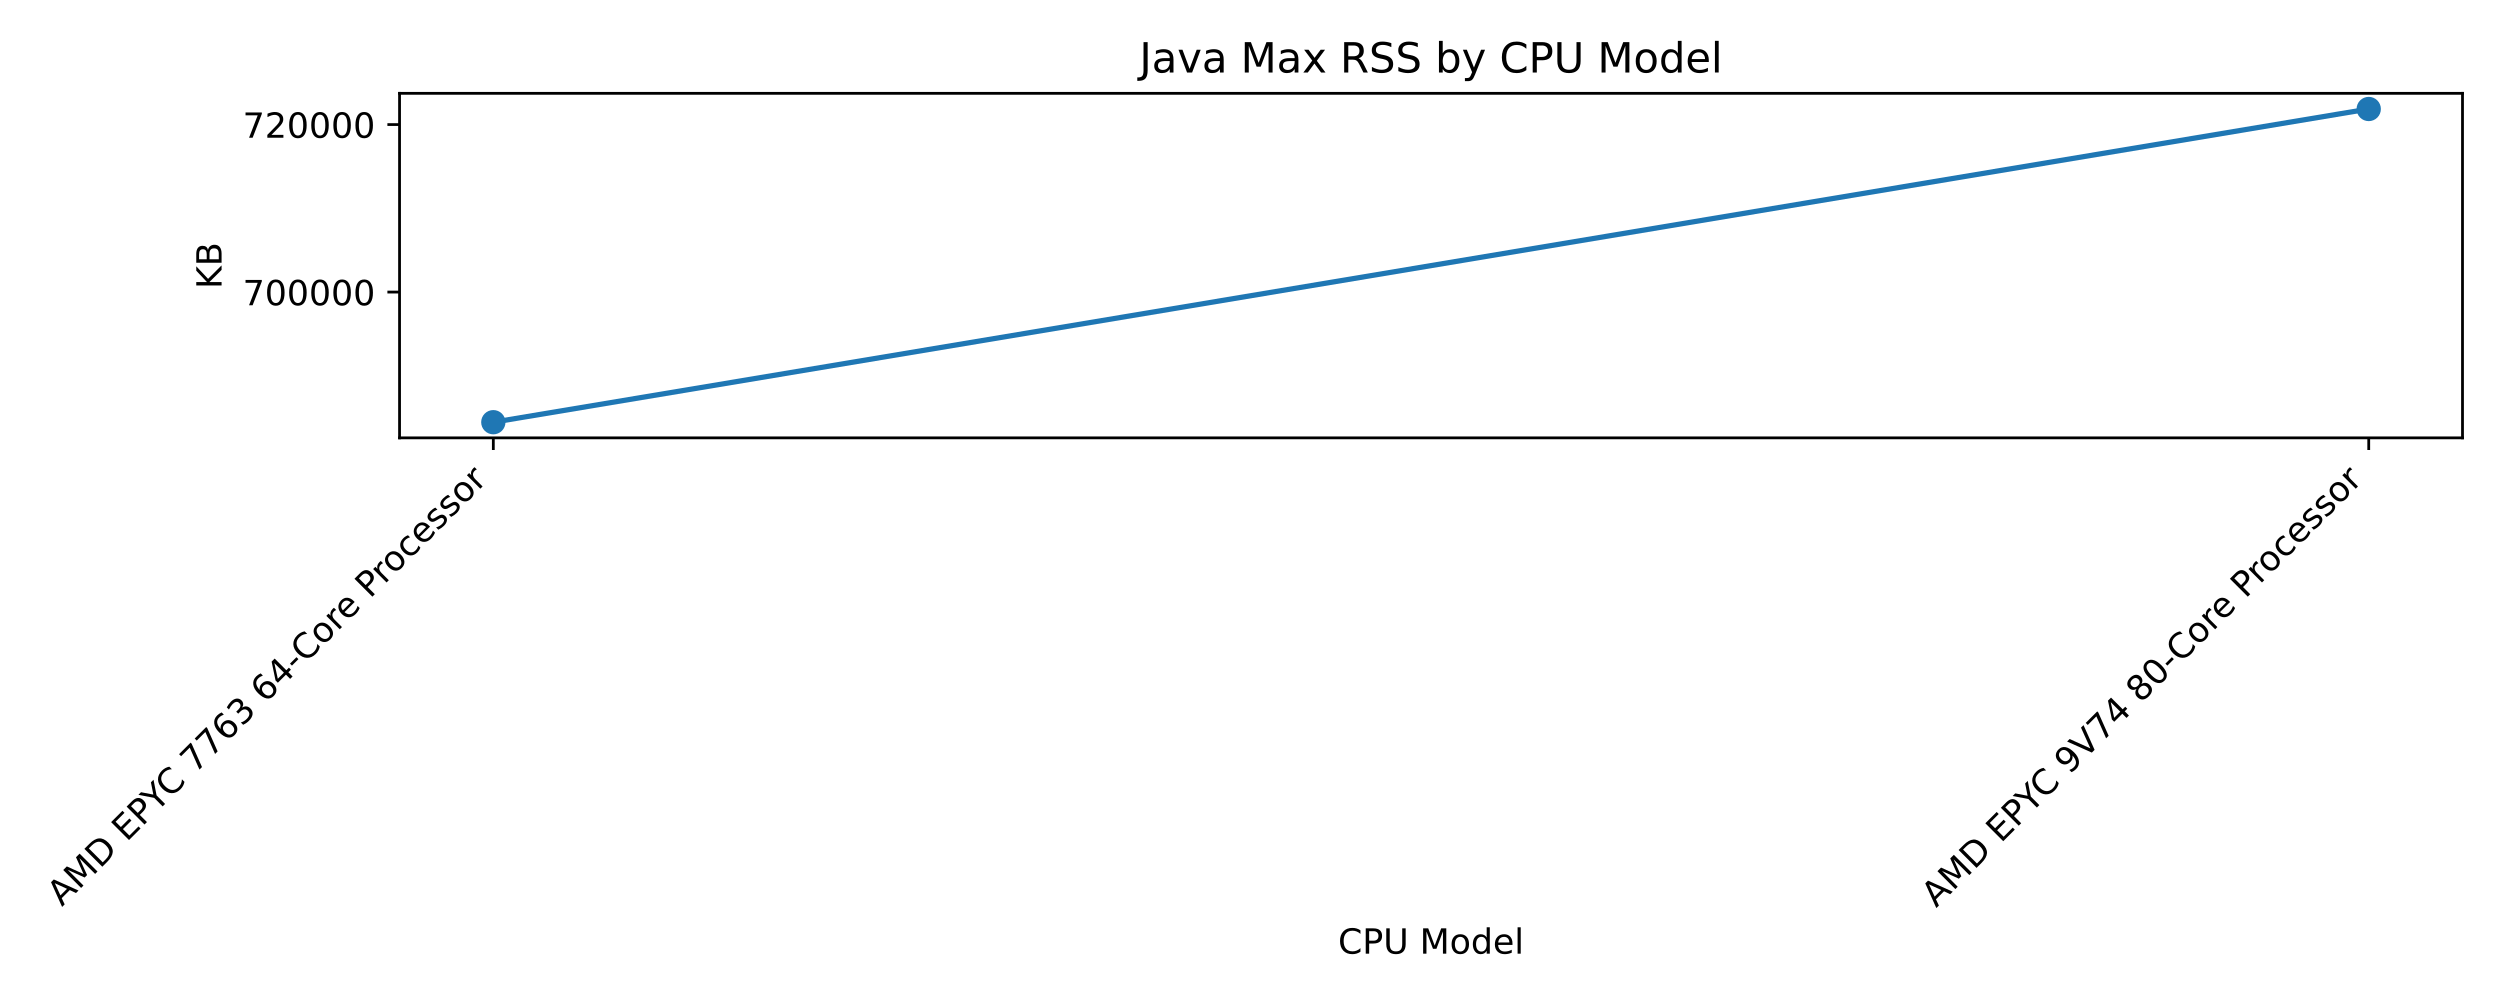
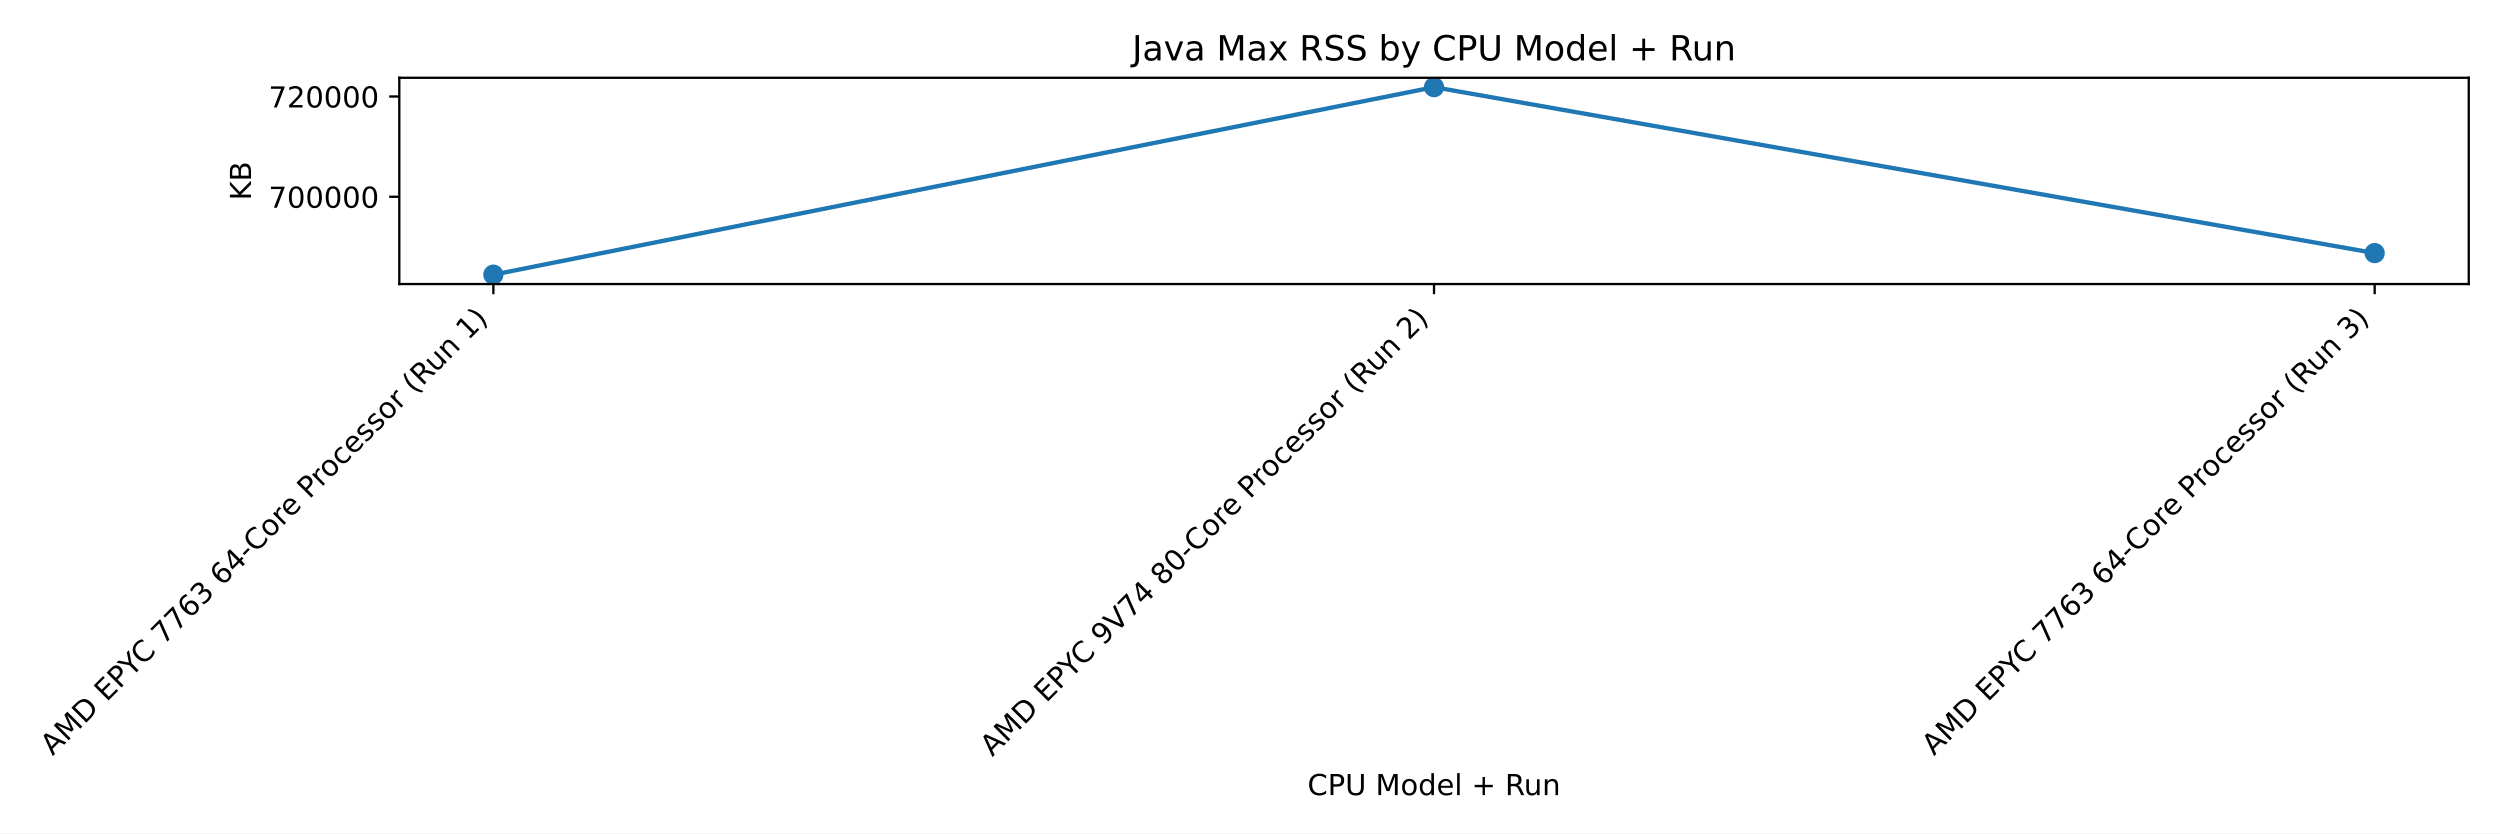
- <svg xmlns="http://www.w3.org/2000/svg" xmlns:xlink="http://www.w3.org/1999/xlink" width="720pt" height="288pt" viewBox="0 0 720 288" version="1.1">
+ <svg xmlns="http://www.w3.org/2000/svg" xmlns:xlink="http://www.w3.org/1999/xlink" width="864pt" height="288pt" viewBox="0 0 864 288" version="1.1">
  <defs>
    <style type="text/css">*{stroke-linejoin: round; stroke-linecap: butt}</style>
  </defs>
  <g id="figure_1">
    <g id="patch_1">
-       <path d="M 0 288  L 720 288  L 720 0  L 0 0  z " style="fill: #ffffff" />
+       <path d="M 0 288  L 864 288  L 864 0  L 0 0  z " style="fill: #ffffff" />
    </g>
    <g id="axes_1">
      <g id="patch_2">
-         <path d="M 115.07 126.104  L 709.2 126.104  L 709.2 26.88  L 115.07 26.88  z " style="fill: #ffffff" />
+         <path d="M 137.999 98.166  L 853.2 98.166  L 853.2 26.88  L 137.999 26.88  z " style="fill: #ffffff" />
      </g>
      <g id="matplotlib.axis_1">
        <g id="xtick_1">
          <g id="line2d_1">
            <defs>
-               <path id="m6944c19c7d" d="M 0 0  L 0 3.5  " style="stroke: #000000; stroke-width: 0.8" />
+               <path id="m77869fb9e8" d="M 0 0  L 0 3.5  " style="stroke: #000000; stroke-width: 0.8" />
            </defs>
            <g>
-               <use xlink:href="#m6944c19c7d" x="142.076" y="126.104" style="stroke: #000000; stroke-width: 0.8" />
+               <use xlink:href="#m77869fb9e8" x="170.508" y="98.166" style="stroke: #000000; stroke-width: 0.8" />
            </g>
          </g>
          <g id="text_1">
-             <g transform="translate(17.83196 261.2508) rotate(-45) scale(0.1 -0.1)">
+             <g transform="translate(18.19508 261.3818) rotate(-45) scale(0.1 -0.1)">
              <defs>
                <path id="DejaVuSans-41" d="M 2188 4044  L 1331 1722  L 3047 1722  L 2188 4044  z M 1831 4666  L 2547 4666  L 4325 0  L 3669 0  L 3244 1197  L 1141 1197  L 716 0  L 50 0  L 1831 4666  z " transform="scale(0.015625)" />
                <path id="DejaVuSans-4d" d="M 628 4666  L 1569 4666  L 2759 1491  L 3956 4666  L 4897 4666  L 4897 0  L 4281 0  L 4281 4097  L 3078 897  L 2444 897  L 1241 4097  L 1241 0  L 628 0  L 628 4666  z " transform="scale(0.015625)" />
                <path id="DejaVuSans-44" d="M 1259 4147  L 1259 519  L 2022 519  Q 2988 519 3436 956  Q 3884 1394 3884 2338  Q 3884 3275 3436 3711  Q 2988 4147 2022 4147  L 1259 4147  z M 628 4666  L 1925 4666  Q 3281 4666 3915 4102  Q 4550 3538 4550 2338  Q 4550 1131 3912 565  Q 3275 0 1925 0  L 628 0  L 628 4666  z " transform="scale(0.015625)" />
                <path id="DejaVuSans-20" transform="scale(0.015625)" />
                <path id="DejaVuSans-45" d="M 628 4666  L 3578 4666  L 3578 4134  L 1259 4134  L 1259 2753  L 3481 2753  L 3481 2222  L 1259 2222  L 1259 531  L 3634 531  L 3634 0  L 628 0  L 628 4666  z " transform="scale(0.015625)" />
                <path id="DejaVuSans-50" d="M 1259 4147  L 1259 2394  L 2053 2394  Q 2494 2394 2734 2622  Q 2975 2850 2975 3272  Q 2975 3691 2734 3919  Q 2494 4147 2053 4147  L 1259 4147  z M 628 4666  L 2053 4666  Q 2838 4666 3239 4311  Q 3641 3956 3641 3272  Q 3641 2581 3239 2228  Q 2838 1875 2053 1875  L 1259 1875  L 1259 0  L 628 0  L 628 4666  z " transform="scale(0.015625)" />
                <path id="DejaVuSans-59" d="M -13 4666  L 666 4666  L 1959 2747  L 3244 4666  L 3922 4666  L 2272 2222  L 2272 0  L 1638 0  L 1638 2222  L -13 4666  z " transform="scale(0.015625)" />
                <path id="DejaVuSans-43" d="M 4122 4306  L 4122 3641  Q 3803 3938 3442 4084  Q 3081 4231 2675 4231  Q 1875 4231 1450 3742  Q 1025 3253 1025 2328  Q 1025 1406 1450 917  Q 1875 428 2675 428  Q 3081 428 3442 575  Q 3803 722 4122 1019  L 4122 359  Q 3791 134 3420 21  Q 3050 -91 2638 -91  Q 1578 -91 968 557  Q 359 1206 359 2328  Q 359 3453 968 4101  Q 1578 4750 2638 4750  Q 3056 4750 3426 4639  Q 3797 4528 4122 4306  z " transform="scale(0.015625)" />
                <path id="DejaVuSans-37" d="M 525 4666  L 3525 4666  L 3525 4397  L 1831 0  L 1172 0  L 2766 4134  L 525 4134  L 525 4666  z " transform="scale(0.015625)" />
                <path id="DejaVuSans-36" d="M 2113 2584  Q 1688 2584 1439 2293  Q 1191 2003 1191 1497  Q 1191 994 1439 701  Q 1688 409 2113 409  Q 2538 409 2786 701  Q 3034 994 3034 1497  Q 3034 2003 2786 2293  Q 2538 2584 2113 2584  z M 3366 4563  L 3366 3988  Q 3128 4100 2886 4159  Q 2644 4219 2406 4219  Q 1781 4219 1451 3797  Q 1122 3375 1075 2522  Q 1259 2794 1537 2939  Q 1816 3084 2150 3084  Q 2853 3084 3261 2657  Q 3669 2231 3669 1497  Q 3669 778 3244 343  Q 2819 -91 2113 -91  Q 1303 -91 875 529  Q 447 1150 447 2328  Q 447 3434 972 4092  Q 1497 4750 2381 4750  Q 2619 4750 2861 4703  Q 3103 4656 3366 4563  z " transform="scale(0.015625)" />
                <path id="DejaVuSans-33" d="M 2597 2516  Q 3050 2419 3304 2112  Q 3559 1806 3559 1356  Q 3559 666 3084 287  Q 2609 -91 1734 -91  Q 1441 -91 1130 -33  Q 819 25 488 141  L 488 750  Q 750 597 1062 519  Q 1375 441 1716 441  Q 2309 441 2620 675  Q 2931 909 2931 1356  Q 2931 1769 2642 2001  Q 2353 2234 1838 2234  L 1294 2234  L 1294 2753  L 1863 2753  Q 2328 2753 2575 2939  Q 2822 3125 2822 3475  Q 2822 3834 2567 4026  Q 2313 4219 1838 4219  Q 1578 4219 1281 4162  Q 984 4106 628 3988  L 628 4550  Q 988 4650 1302 4700  Q 1616 4750 1894 4750  Q 2613 4750 3031 4423  Q 3450 4097 3450 3541  Q 3450 3153 3228 2886  Q 3006 2619 2597 2516  z " transform="scale(0.015625)" />
                <path id="DejaVuSans-34" d="M 2419 4116  L 825 1625  L 2419 1625  L 2419 4116  z M 2253 4666  L 3047 4666  L 3047 1625  L 3713 1625  L 3713 1100  L 3047 1100  L 3047 0  L 2419 0  L 2419 1100  L 313 1100  L 313 1709  L 2253 4666  z " transform="scale(0.015625)" />
                <path id="DejaVuSans-2d" d="M 313 2009  L 1997 2009  L 1997 1497  L 313 1497  L 313 2009  z " transform="scale(0.015625)" />
                <path id="DejaVuSans-6f" d="M 1959 3097  Q 1497 3097 1228 2736  Q 959 2375 959 1747  Q 959 1119 1226 758  Q 1494 397 1959 397  Q 2419 397 2687 759  Q 2956 1122 2956 1747  Q 2956 2369 2687 2733  Q 2419 3097 1959 3097  z M 1959 3584  Q 2709 3584 3137 3096  Q 3566 2609 3566 1747  Q 3566 888 3137 398  Q 2709 -91 1959 -91  Q 1206 -91 779 398  Q 353 888 353 1747  Q 353 2609 779 3096  Q 1206 3584 1959 3584  z " transform="scale(0.015625)" />
                <path id="DejaVuSans-72" d="M 2631 2963  Q 2534 3019 2420 3045  Q 2306 3072 2169 3072  Q 1681 3072 1420 2755  Q 1159 2438 1159 1844  L 1159 0  L 581 0  L 581 3500  L 1159 3500  L 1159 2956  Q 1341 3275 1631 3429  Q 1922 3584 2338 3584  Q 2397 3584 2469 3576  Q 2541 3569 2628 3553  L 2631 2963  z " transform="scale(0.015625)" />
                <path id="DejaVuSans-65" d="M 3597 1894  L 3597 1613  L 953 1613  Q 991 1019 1311 708  Q 1631 397 2203 397  Q 2534 397 2845 478  Q 3156 559 3463 722  L 3463 178  Q 3153 47 2828 -22  Q 2503 -91 2169 -91  Q 1331 -91 842 396  Q 353 884 353 1716  Q 353 2575 817 3079  Q 1281 3584 2069 3584  Q 2775 3584 3186 3129  Q 3597 2675 3597 1894  z M 3022 2063  Q 3016 2534 2758 2815  Q 2500 3097 2075 3097  Q 1594 3097 1305 2825  Q 1016 2553 972 2059  L 3022 2063  z " transform="scale(0.015625)" />
                <path id="DejaVuSans-63" d="M 3122 3366  L 3122 2828  Q 2878 2963 2633 3030  Q 2388 3097 2138 3097  Q 1578 3097 1268 2742  Q 959 2388 959 1747  Q 959 1106 1268 751  Q 1578 397 2138 397  Q 2388 397 2633 464  Q 2878 531 3122 666  L 3122 134  Q 2881 22 2623 -34  Q 2366 -91 2075 -91  Q 1284 -91 818 406  Q 353 903 353 1747  Q 353 2603 823 3093  Q 1294 3584 2113 3584  Q 2378 3584 2631 3529  Q 2884 3475 3122 3366  z " transform="scale(0.015625)" />
                <path id="DejaVuSans-73" d="M 2834 3397  L 2834 2853  Q 2591 2978 2328 3040  Q 2066 3103 1784 3103  Q 1356 3103 1142 2972  Q 928 2841 928 2578  Q 928 2378 1081 2264  Q 1234 2150 1697 2047  L 1894 2003  Q 2506 1872 2764 1633  Q 3022 1394 3022 966  Q 3022 478 2636 193  Q 2250 -91 1575 -91  Q 1294 -91 989 -36  Q 684 19 347 128  L 347 722  Q 666 556 975 473  Q 1284 391 1588 391  Q 1994 391 2212 530  Q 2431 669 2431 922  Q 2431 1156 2273 1281  Q 2116 1406 1581 1522  L 1381 1569  Q 847 1681 609 1914  Q 372 2147 372 2553  Q 372 3047 722 3315  Q 1072 3584 1716 3584  Q 2034 3584 2315 3537  Q 2597 3491 2834 3397  z " transform="scale(0.015625)" />
+                 <path id="DejaVuSans-28" d="M 1984 4856  Q 1566 4138 1362 3434  Q 1159 2731 1159 2009  Q 1159 1288 1364 580  Q 1569 -128 1984 -844  L 1484 -844  Q 1016 -109 783 600  Q 550 1309 550 2009  Q 550 2706 781 3412  Q 1013 4119 1484 4856  L 1984 4856  z " transform="scale(0.015625)" />
+                 <path id="DejaVuSans-52" d="M 2841 2188  Q 3044 2119 3236 1894  Q 3428 1669 3622 1275  L 4263 0  L 3584 0  L 2988 1197  Q 2756 1666 2539 1819  Q 2322 1972 1947 1972  L 1259 1972  L 1259 0  L 628 0  L 628 4666  L 2053 4666  Q 2853 4666 3247 4331  Q 3641 3997 3641 3322  Q 3641 2881 3436 2590  Q 3231 2300 2841 2188  z M 1259 4147  L 1259 2491  L 2053 2491  Q 2509 2491 2742 2702  Q 2975 2913 2975 3322  Q 2975 3731 2742 3939  Q 2509 4147 2053 4147  L 1259 4147  z " transform="scale(0.015625)" />
+                 <path id="DejaVuSans-75" d="M 544 1381  L 544 3500  L 1119 3500  L 1119 1403  Q 1119 906 1312 657  Q 1506 409 1894 409  Q 2359 409 2629 706  Q 2900 1003 2900 1516  L 2900 3500  L 3475 3500  L 3475 0  L 2900 0  L 2900 538  Q 2691 219 2414 64  Q 2138 -91 1772 -91  Q 1169 -91 856 284  Q 544 659 544 1381  z M 1991 3584  L 1991 3584  z " transform="scale(0.015625)" />
+                 <path id="DejaVuSans-6e" d="M 3513 2113  L 3513 0  L 2938 0  L 2938 2094  Q 2938 2591 2744 2837  Q 2550 3084 2163 3084  Q 1697 3084 1428 2787  Q 1159 2491 1159 1978  L 1159 0  L 581 0  L 581 3500  L 1159 3500  L 1159 2956  Q 1366 3272 1645 3428  Q 1925 3584 2291 3584  Q 2894 3584 3203 3211  Q 3513 2838 3513 2113  z " transform="scale(0.015625)" />
+                 <path id="DejaVuSans-31" d="M 794 531  L 1825 531  L 1825 4091  L 703 3866  L 703 4441  L 1819 4666  L 2450 4666  L 2450 531  L 3481 531  L 3481 0  L 794 0  L 794 531  z " transform="scale(0.015625)" />
+                 <path id="DejaVuSans-29" d="M 513 4856  L 1013 4856  Q 1481 4119 1714 3412  Q 1947 2706 1947 2009  Q 1947 1309 1714 600  Q 1481 -109 1013 -844  L 513 -844  Q 928 -128 1133 580  Q 1338 1288 1338 2009  Q 1338 2731 1133 3434  Q 928 4138 513 4856  z " transform="scale(0.015625)" />
              </defs>
              <use xlink:href="#DejaVuSans-41" />
              <use xlink:href="#DejaVuSans-4d" transform="translate(68.4082 0)" />
              <use xlink:href="#DejaVuSans-44" transform="translate(154.6875 0)" />
              <use xlink:href="#DejaVuSans-20" transform="translate(231.6895 0)" />
              <use xlink:href="#DejaVuSans-45" transform="translate(263.4766 0)" />
              <use xlink:href="#DejaVuSans-50" transform="translate(326.6602 0)" />
              <use xlink:href="#DejaVuSans-59" transform="translate(384.7129 0)" />
              <use xlink:href="#DejaVuSans-43" transform="translate(440.2969 0)" />
              <use xlink:href="#DejaVuSans-20" transform="translate(510.1211 0)" />
              <use xlink:href="#DejaVuSans-37" transform="translate(541.9082 0)" />
              <use xlink:href="#DejaVuSans-37" transform="translate(605.5312 0)" />
              <use xlink:href="#DejaVuSans-36" transform="translate(669.1543 0)" />
              <use xlink:href="#DejaVuSans-33" transform="translate(732.7773 0)" />
              <use xlink:href="#DejaVuSans-20" transform="translate(796.4004 0)" />
              <use xlink:href="#DejaVuSans-36" transform="translate(828.1875 0)" />
              <use xlink:href="#DejaVuSans-34" transform="translate(891.8105 0)" />
              <use xlink:href="#DejaVuSans-2d" transform="translate(955.4336 0)" />
              <use xlink:href="#DejaVuSans-43" transform="translate(991.5176 0)" />
              <use xlink:href="#DejaVuSans-6f" transform="translate(1061.342 0)" />
              <use xlink:href="#DejaVuSans-72" transform="translate(1122.523 0)" />
              <use xlink:href="#DejaVuSans-65" transform="translate(1161.387 0)" />
              <use xlink:href="#DejaVuSans-20" transform="translate(1222.91 0)" />
              <use xlink:href="#DejaVuSans-50" transform="translate(1254.697 0)" />
              <use xlink:href="#DejaVuSans-72" transform="translate(1313.25 0)" />
              <use xlink:href="#DejaVuSans-6f" transform="translate(1352.113 0)" />
              <use xlink:href="#DejaVuSans-63" transform="translate(1413.295 0)" />
              <use xlink:href="#DejaVuSans-65" transform="translate(1468.275 0)" />
              <use xlink:href="#DejaVuSans-73" transform="translate(1529.799 0)" />
              <use xlink:href="#DejaVuSans-73" transform="translate(1581.898 0)" />
              <use xlink:href="#DejaVuSans-6f" transform="translate(1633.998 0)" />
              <use xlink:href="#DejaVuSans-72" transform="translate(1695.18 0)" />
+               <use xlink:href="#DejaVuSans-20" transform="translate(1736.293 0)" />
+               <use xlink:href="#DejaVuSans-28" transform="translate(1768.08 0)" />
+               <use xlink:href="#DejaVuSans-52" transform="translate(1807.094 0)" />
+               <use xlink:href="#DejaVuSans-75" transform="translate(1872.076 0)" />
+               <use xlink:href="#DejaVuSans-6e" transform="translate(1935.455 0)" />
+               <use xlink:href="#DejaVuSans-20" transform="translate(1998.834 0)" />
+               <use xlink:href="#DejaVuSans-31" transform="translate(2030.621 0)" />
+               <use xlink:href="#DejaVuSans-29" transform="translate(2094.244 0)" />
            </g>
          </g>
        </g>
        <g id="xtick_2">
          <g id="line2d_2">
            <g>
-               <use xlink:href="#m6944c19c7d" x="682.194" y="126.104" style="stroke: #000000; stroke-width: 0.8" />
+               <use xlink:href="#m77869fb9e8" x="495.599" y="98.166" style="stroke: #000000; stroke-width: 0.8" />
            </g>
          </g>
          <g id="text_2">
-             <g transform="translate(557.6118 261.5889) rotate(-45) scale(0.1 -0.1)">
+             <g transform="translate(342.9484 261.7199) rotate(-45) scale(0.1 -0.1)">
              <defs>
                <path id="DejaVuSans-39" d="M 703 97  L 703 672  Q 941 559 1184 500  Q 1428 441 1663 441  Q 2288 441 2617 861  Q 2947 1281 2994 2138  Q 2813 1869 2534 1725  Q 2256 1581 1919 1581  Q 1219 1581 811 2004  Q 403 2428 403 3163  Q 403 3881 828 4315  Q 1253 4750 1959 4750  Q 2769 4750 3195 4129  Q 3622 3509 3622 2328  Q 3622 1225 3098 567  Q 2575 -91 1691 -91  Q 1453 -91 1209 -44  Q 966 3 703 97  z M 1959 2075  Q 2384 2075 2632 2365  Q 2881 2656 2881 3163  Q 2881 3666 2632 3958  Q 2384 4250 1959 4250  Q 1534 4250 1286 3958  Q 1038 3666 1038 3163  Q 1038 2656 1286 2365  Q 1534 2075 1959 2075  z " transform="scale(0.015625)" />
                <path id="DejaVuSans-56" d="M 1831 0  L 50 4666  L 709 4666  L 2188 738  L 3669 4666  L 4325 4666  L 2547 0  L 1831 0  z " transform="scale(0.015625)" />
                <path id="DejaVuSans-38" d="M 2034 2216  Q 1584 2216 1326 1975  Q 1069 1734 1069 1313  Q 1069 891 1326 650  Q 1584 409 2034 409  Q 2484 409 2743 651  Q 3003 894 3003 1313  Q 3003 1734 2745 1975  Q 2488 2216 2034 2216  z M 1403 2484  Q 997 2584 770 2862  Q 544 3141 544 3541  Q 544 4100 942 4425  Q 1341 4750 2034 4750  Q 2731 4750 3128 4425  Q 3525 4100 3525 3541  Q 3525 3141 3298 2862  Q 3072 2584 2669 2484  Q 3125 2378 3379 2068  Q 3634 1759 3634 1313  Q 3634 634 3220 271  Q 2806 -91 2034 -91  Q 1263 -91 848 271  Q 434 634 434 1313  Q 434 1759 690 2068  Q 947 2378 1403 2484  z M 1172 3481  Q 1172 3119 1398 2916  Q 1625 2713 2034 2713  Q 2441 2713 2670 2916  Q 2900 3119 2900 3481  Q 2900 3844 2670 4047  Q 2441 4250 2034 4250  Q 1625 4250 1398 4047  Q 1172 3844 1172 3481  z " transform="scale(0.015625)" />
                <path id="DejaVuSans-30" d="M 2034 4250  Q 1547 4250 1301 3770  Q 1056 3291 1056 2328  Q 1056 1369 1301 889  Q 1547 409 2034 409  Q 2525 409 2770 889  Q 3016 1369 3016 2328  Q 3016 3291 2770 3770  Q 2525 4250 2034 4250  z M 2034 4750  Q 2819 4750 3233 4129  Q 3647 3509 3647 2328  Q 3647 1150 3233 529  Q 2819 -91 2034 -91  Q 1250 -91 836 529  Q 422 1150 422 2328  Q 422 3509 836 4129  Q 1250 4750 2034 4750  z " transform="scale(0.015625)" />
+                 <path id="DejaVuSans-32" d="M 1228 531  L 3431 531  L 3431 0  L 469 0  L 469 531  Q 828 903 1448 1529  Q 2069 2156 2228 2338  Q 2531 2678 2651 2914  Q 2772 3150 2772 3378  Q 2772 3750 2511 3984  Q 2250 4219 1831 4219  Q 1534 4219 1204 4116  Q 875 4013 500 3803  L 500 4441  Q 881 4594 1212 4672  Q 1544 4750 1819 4750  Q 2544 4750 2975 4387  Q 3406 4025 3406 3419  Q 3406 3131 3298 2873  Q 3191 2616 2906 2266  Q 2828 2175 2409 1742  Q 1991 1309 1228 531  z " transform="scale(0.015625)" />
              </defs>
              <use xlink:href="#DejaVuSans-41" />
              <use xlink:href="#DejaVuSans-4d" transform="translate(68.4082 0)" />
              <use xlink:href="#DejaVuSans-44" transform="translate(154.6875 0)" />
              <use xlink:href="#DejaVuSans-20" transform="translate(231.6895 0)" />
              <use xlink:href="#DejaVuSans-45" transform="translate(263.4766 0)" />
              <use xlink:href="#DejaVuSans-50" transform="translate(326.6602 0)" />
              <use xlink:href="#DejaVuSans-59" transform="translate(384.7129 0)" />
              <use xlink:href="#DejaVuSans-43" transform="translate(440.2969 0)" />
              <use xlink:href="#DejaVuSans-20" transform="translate(510.1211 0)" />
              <use xlink:href="#DejaVuSans-39" transform="translate(541.9082 0)" />
              <use xlink:href="#DejaVuSans-56" transform="translate(605.5312 0)" />
              <use xlink:href="#DejaVuSans-37" transform="translate(673.9395 0)" />
              <use xlink:href="#DejaVuSans-34" transform="translate(737.5625 0)" />
              <use xlink:href="#DejaVuSans-20" transform="translate(801.1855 0)" />
              <use xlink:href="#DejaVuSans-38" transform="translate(832.9727 0)" />
              <use xlink:href="#DejaVuSans-30" transform="translate(896.5957 0)" />
              <use xlink:href="#DejaVuSans-2d" transform="translate(960.2188 0)" />
              <use xlink:href="#DejaVuSans-43" transform="translate(996.3027 0)" />
              <use xlink:href="#DejaVuSans-6f" transform="translate(1066.127 0)" />
              <use xlink:href="#DejaVuSans-72" transform="translate(1127.309 0)" />
              <use xlink:href="#DejaVuSans-65" transform="translate(1166.172 0)" />
              <use xlink:href="#DejaVuSans-20" transform="translate(1227.695 0)" />
              <use xlink:href="#DejaVuSans-50" transform="translate(1259.482 0)" />
              <use xlink:href="#DejaVuSans-72" transform="translate(1318.035 0)" />
              <use xlink:href="#DejaVuSans-6f" transform="translate(1356.898 0)" />
              <use xlink:href="#DejaVuSans-63" transform="translate(1418.08 0)" />
              <use xlink:href="#DejaVuSans-65" transform="translate(1473.061 0)" />
              <use xlink:href="#DejaVuSans-73" transform="translate(1534.584 0)" />
              <use xlink:href="#DejaVuSans-73" transform="translate(1586.684 0)" />
              <use xlink:href="#DejaVuSans-6f" transform="translate(1638.783 0)" />
              <use xlink:href="#DejaVuSans-72" transform="translate(1699.965 0)" />
-             </g>
-           </g>
-         </g>
-         <g id="text_3">
-           <g transform="translate(385.3672 274.6579) scale(0.1 -0.1)">
+               <use xlink:href="#DejaVuSans-20" transform="translate(1741.078 0)" />
+               <use xlink:href="#DejaVuSans-28" transform="translate(1772.865 0)" />
+               <use xlink:href="#DejaVuSans-52" transform="translate(1811.879 0)" />
+               <use xlink:href="#DejaVuSans-75" transform="translate(1876.861 0)" />
+               <use xlink:href="#DejaVuSans-6e" transform="translate(1940.24 0)" />
+               <use xlink:href="#DejaVuSans-20" transform="translate(2003.619 0)" />
+               <use xlink:href="#DejaVuSans-32" transform="translate(2035.406 0)" />
+               <use xlink:href="#DejaVuSans-29" transform="translate(2099.029 0)" />
+             </g>
+           </g>
+         </g>
+         <g id="xtick_3">
+           <g id="line2d_3">
+             <g>
+               <use xlink:href="#m77869fb9e8" x="820.691" y="98.166" style="stroke: #000000; stroke-width: 0.8" />
+             </g>
+           </g>
+           <g id="text_3">
+             <g transform="translate(668.3779 261.3818) rotate(-45) scale(0.1 -0.1)">
+               <use xlink:href="#DejaVuSans-41" />
+               <use xlink:href="#DejaVuSans-4d" transform="translate(68.4082 0)" />
+               <use xlink:href="#DejaVuSans-44" transform="translate(154.6875 0)" />
+               <use xlink:href="#DejaVuSans-20" transform="translate(231.6895 0)" />
+               <use xlink:href="#DejaVuSans-45" transform="translate(263.4766 0)" />
+               <use xlink:href="#DejaVuSans-50" transform="translate(326.6602 0)" />
+               <use xlink:href="#DejaVuSans-59" transform="translate(384.7129 0)" />
+               <use xlink:href="#DejaVuSans-43" transform="translate(440.2969 0)" />
+               <use xlink:href="#DejaVuSans-20" transform="translate(510.1211 0)" />
+               <use xlink:href="#DejaVuSans-37" transform="translate(541.9082 0)" />
+               <use xlink:href="#DejaVuSans-37" transform="translate(605.5312 0)" />
+               <use xlink:href="#DejaVuSans-36" transform="translate(669.1543 0)" />
+               <use xlink:href="#DejaVuSans-33" transform="translate(732.7773 0)" />
+               <use xlink:href="#DejaVuSans-20" transform="translate(796.4004 0)" />
+               <use xlink:href="#DejaVuSans-36" transform="translate(828.1875 0)" />
+               <use xlink:href="#DejaVuSans-34" transform="translate(891.8105 0)" />
+               <use xlink:href="#DejaVuSans-2d" transform="translate(955.4336 0)" />
+               <use xlink:href="#DejaVuSans-43" transform="translate(991.5176 0)" />
+               <use xlink:href="#DejaVuSans-6f" transform="translate(1061.342 0)" />
+               <use xlink:href="#DejaVuSans-72" transform="translate(1122.523 0)" />
+               <use xlink:href="#DejaVuSans-65" transform="translate(1161.387 0)" />
+               <use xlink:href="#DejaVuSans-20" transform="translate(1222.91 0)" />
+               <use xlink:href="#DejaVuSans-50" transform="translate(1254.697 0)" />
+               <use xlink:href="#DejaVuSans-72" transform="translate(1313.25 0)" />
+               <use xlink:href="#DejaVuSans-6f" transform="translate(1352.113 0)" />
+               <use xlink:href="#DejaVuSans-63" transform="translate(1413.295 0)" />
+               <use xlink:href="#DejaVuSans-65" transform="translate(1468.275 0)" />
+               <use xlink:href="#DejaVuSans-73" transform="translate(1529.799 0)" />
+               <use xlink:href="#DejaVuSans-73" transform="translate(1581.898 0)" />
+               <use xlink:href="#DejaVuSans-6f" transform="translate(1633.998 0)" />
+               <use xlink:href="#DejaVuSans-72" transform="translate(1695.18 0)" />
+               <use xlink:href="#DejaVuSans-20" transform="translate(1736.293 0)" />
+               <use xlink:href="#DejaVuSans-28" transform="translate(1768.08 0)" />
+               <use xlink:href="#DejaVuSans-52" transform="translate(1807.094 0)" />
+               <use xlink:href="#DejaVuSans-75" transform="translate(1872.076 0)" />
+               <use xlink:href="#DejaVuSans-6e" transform="translate(1935.455 0)" />
+               <use xlink:href="#DejaVuSans-20" transform="translate(1998.834 0)" />
+               <use xlink:href="#DejaVuSans-33" transform="translate(2030.621 0)" />
+               <use xlink:href="#DejaVuSans-29" transform="translate(2094.244 0)" />
+             </g>
+           </g>
+         </g>
+         <g id="text_4">
+           <g transform="translate(451.8768 274.7889) scale(0.1 -0.1)">
            <defs>
              <path id="DejaVuSans-55" d="M 556 4666  L 1191 4666  L 1191 1831  Q 1191 1081 1462 751  Q 1734 422 2344 422  Q 2950 422 3222 751  Q 3494 1081 3494 1831  L 3494 4666  L 4128 4666  L 4128 1753  Q 4128 841 3676 375  Q 3225 -91 2344 -91  Q 1459 -91 1007 375  Q 556 841 556 1753  L 556 4666  z " transform="scale(0.015625)" />
              <path id="DejaVuSans-64" d="M 2906 2969  L 2906 4863  L 3481 4863  L 3481 0  L 2906 0  L 2906 525  Q 2725 213 2448 61  Q 2172 -91 1784 -91  Q 1150 -91 751 415  Q 353 922 353 1747  Q 353 2572 751 3078  Q 1150 3584 1784 3584  Q 2172 3584 2448 3432  Q 2725 3281 2906 2969  z M 947 1747  Q 947 1113 1208 752  Q 1469 391 1925 391  Q 2381 391 2643 752  Q 2906 1113 2906 1747  Q 2906 2381 2643 2742  Q 2381 3103 1925 3103  Q 1469 3103 1208 2742  Q 947 2381 947 1747  z " transform="scale(0.015625)" />
              <path id="DejaVuSans-6c" d="M 603 4863  L 1178 4863  L 1178 0  L 603 0  L 603 4863  z " transform="scale(0.015625)" />
+               <path id="DejaVuSans-2b" d="M 2944 4013  L 2944 2272  L 4684 2272  L 4684 1741  L 2944 1741  L 2944 0  L 2419 0  L 2419 1741  L 678 1741  L 678 2272  L 2419 2272  L 2419 4013  L 2944 4013  z " transform="scale(0.015625)" />
            </defs>
            <use xlink:href="#DejaVuSans-43" />
            <use xlink:href="#DejaVuSans-50" transform="translate(69.82422 0)" />
            <use xlink:href="#DejaVuSans-55" transform="translate(130.127 0)" />
            <use xlink:href="#DejaVuSans-20" transform="translate(203.3203 0)" />
            <use xlink:href="#DejaVuSans-4d" transform="translate(235.1074 0)" />
            <use xlink:href="#DejaVuSans-6f" transform="translate(321.3867 0)" />
            <use xlink:href="#DejaVuSans-64" transform="translate(382.5684 0)" />
            <use xlink:href="#DejaVuSans-65" transform="translate(446.0449 0)" />
            <use xlink:href="#DejaVuSans-6c" transform="translate(507.5684 0)" />
+             <use xlink:href="#DejaVuSans-20" transform="translate(535.3516 0)" />
+             <use xlink:href="#DejaVuSans-2b" transform="translate(567.1387 0)" />
+             <use xlink:href="#DejaVuSans-20" transform="translate(650.9277 0)" />
+             <use xlink:href="#DejaVuSans-52" transform="translate(682.7148 0)" />
+             <use xlink:href="#DejaVuSans-75" transform="translate(747.6973 0)" />
+             <use xlink:href="#DejaVuSans-6e" transform="translate(811.0762 0)" />
          </g>
        </g>
      </g>
      <g id="matplotlib.axis_2">
        <g id="ytick_1">
-           <g id="line2d_3">
+           <g id="line2d_4">
            <defs>
-               <path id="m4d1f9285ce" d="M 0 0  L -3.5 0  " style="stroke: #000000; stroke-width: 0.8" />
+               <path id="m7fe3e794cd" d="M 0 0  L -3.5 0  " style="stroke: #000000; stroke-width: 0.8" />
            </defs>
            <g>
-               <use xlink:href="#m4d1f9285ce" x="115.07" y="84.114" style="stroke: #000000; stroke-width: 0.8" />
-             </g>
-           </g>
-           <g id="text_4">
-             <g transform="translate(69.89525 87.91286) scale(0.1 -0.1)">
+               <use xlink:href="#m7fe3e794cd" x="137.999" y="67.999" style="stroke: #000000; stroke-width: 0.8" />
+             </g>
+           </g>
+           <g id="text_5">
+             <g transform="translate(92.82395 71.79804) scale(0.1 -0.1)">
              <use xlink:href="#DejaVuSans-37" />
              <use xlink:href="#DejaVuSans-30" transform="translate(63.62305 0)" />
              <use xlink:href="#DejaVuSans-30" transform="translate(127.2461 0)" />
              <use xlink:href="#DejaVuSans-30" transform="translate(190.8691 0)" />
              <use xlink:href="#DejaVuSans-30" transform="translate(254.4922 0)" />
              <use xlink:href="#DejaVuSans-30" transform="translate(318.1152 0)" />
            </g>
          </g>
        </g>
        <g id="ytick_2">
-           <g id="line2d_4">
-             <g>
-               <use xlink:href="#m4d1f9285ce" x="115.07" y="35.876" style="stroke: #000000; stroke-width: 0.8" />
-             </g>
-           </g>
-           <g id="text_5">
-             <g transform="translate(69.89525 39.67549) scale(0.1 -0.1)">
-               <defs>
-                 <path id="DejaVuSans-32" d="M 1228 531  L 3431 531  L 3431 0  L 469 0  L 469 531  Q 828 903 1448 1529  Q 2069 2156 2228 2338  Q 2531 2678 2651 2914  Q 2772 3150 2772 3378  Q 2772 3750 2511 3984  Q 2250 4219 1831 4219  Q 1534 4219 1204 4116  Q 875 4013 500 3803  L 500 4441  Q 881 4594 1212 4672  Q 1544 4750 1819 4750  Q 2544 4750 2975 4387  Q 3406 4025 3406 3419  Q 3406 3131 3298 2873  Q 3191 2616 2906 2266  Q 2828 2175 2409 1742  Q 1991 1309 1228 531  z " transform="scale(0.015625)" />
-               </defs>
+           <g id="line2d_5">
+             <g>
+               <use xlink:href="#m7fe3e794cd" x="137.999" y="33.343" style="stroke: #000000; stroke-width: 0.8" />
+             </g>
+           </g>
+           <g id="text_6">
+             <g transform="translate(92.82395 37.14248) scale(0.1 -0.1)">
              <use xlink:href="#DejaVuSans-37" />
              <use xlink:href="#DejaVuSans-32" transform="translate(63.62305 0)" />
              <use xlink:href="#DejaVuSans-30" transform="translate(127.2461 0)" />
              <use xlink:href="#DejaVuSans-30" transform="translate(190.8691 0)" />
              <use xlink:href="#DejaVuSans-30" transform="translate(254.4922 0)" />
              <use xlink:href="#DejaVuSans-30" transform="translate(318.1152 0)" />
            </g>
          </g>
        </g>
-         <g id="text_6">
-           <g transform="translate(63.81556 83.20151) rotate(-90) scale(0.1 -0.1)">
+         <g id="text_7">
+           <g transform="translate(86.74426 69.23262) rotate(-90) scale(0.1 -0.1)">
            <defs>
              <path id="DejaVuSans-4b" d="M 628 4666  L 1259 4666  L 1259 2694  L 3353 4666  L 4166 4666  L 1850 2491  L 4331 0  L 3500 0  L 1259 2247  L 1259 0  L 628 0  L 628 4666  z " transform="scale(0.015625)" />
              <path id="DejaVuSans-42" d="M 1259 2228  L 1259 519  L 2272 519  Q 2781 519 3026 730  Q 3272 941 3272 1375  Q 3272 1813 3026 2020  Q 2781 2228 2272 2228  L 1259 2228  z M 1259 4147  L 1259 2741  L 2194 2741  Q 2656 2741 2882 2914  Q 3109 3088 3109 3444  Q 3109 3797 2882 3972  Q 2656 4147 2194 4147  L 1259 4147  z M 628 4666  L 2241 4666  Q 2963 4666 3353 4366  Q 3744 4066 3744 3513  Q 3744 3084 3544 2831  Q 3344 2578 2956 2516  Q 3422 2416 3680 2098  Q 3938 1781 3938 1306  Q 3938 681 3513 340  Q 3088 0 2303 0  L 628 0  L 628 4666  z " transform="scale(0.015625)" />
            </defs>
            <use xlink:href="#DejaVuSans-4b" />
            <use xlink:href="#DejaVuSans-42" transform="translate(65.57617 0)" />
          </g>
        </g>
      </g>
-       <g id="line2d_5">
-         <path d="M 142.076 121.594  L 682.194 31.39  " clip-path="url(#p10e6cae8a6)" style="fill: none; stroke: #1f77b4; stroke-width: 1.5; stroke-linecap: square" />
+       <g id="line2d_6">
+         <path d="M 170.508 94.926  L 495.599 30.12  L 820.691 87.468  " clip-path="url(#pf3ab3be8ea)" style="fill: none; stroke: #1f77b4; stroke-width: 1.5; stroke-linecap: square" />
        <defs>
-           <path id="mb03238292c" d="M 0 3  C 0.796 3 1.559 2.684 2.121 2.121  C 2.684 1.559 3 0.796 3 0  C 3 -0.796 2.684 -1.559 2.121 -2.121  C 1.559 -2.684 0.796 -3 0 -3  C -0.796 -3 -1.559 -2.684 -2.121 -2.121  C -2.684 -1.559 -3 -0.796 -3 0  C -3 0.796 -2.684 1.559 -2.121 2.121  C -1.559 2.684 -0.796 3 0 3  z " style="stroke: #1f77b4" />
+           <path id="me89b6a09ec" d="M 0 3  C 0.796 3 1.559 2.684 2.121 2.121  C 2.684 1.559 3 0.796 3 0  C 3 -0.796 2.684 -1.559 2.121 -2.121  C 1.559 -2.684 0.796 -3 0 -3  C -0.796 -3 -1.559 -2.684 -2.121 -2.121  C -2.684 -1.559 -3 -0.796 -3 0  C -3 0.796 -2.684 1.559 -2.121 2.121  C -1.559 2.684 -0.796 3 0 3  z " style="stroke: #1f77b4" />
        </defs>
-         <g clip-path="url(#p10e6cae8a6)">
-           <use xlink:href="#mb03238292c" x="142.076" y="121.594" style="fill: #1f77b4; stroke: #1f77b4" />
-           <use xlink:href="#mb03238292c" x="682.194" y="31.39" style="fill: #1f77b4; stroke: #1f77b4" />
+         <g clip-path="url(#pf3ab3be8ea)">
+           <use xlink:href="#me89b6a09ec" x="170.508" y="94.926" style="fill: #1f77b4; stroke: #1f77b4" />
+           <use xlink:href="#me89b6a09ec" x="495.599" y="30.12" style="fill: #1f77b4; stroke: #1f77b4" />
+           <use xlink:href="#me89b6a09ec" x="820.691" y="87.468" style="fill: #1f77b4; stroke: #1f77b4" />
        </g>
      </g>
      <g id="patch_3">
-         <path d="M 115.07 126.104  L 115.07 26.88  " style="fill: none; stroke: #000000; stroke-width: 0.8; stroke-linejoin: miter; stroke-linecap: square" />
+         <path d="M 137.999 98.166  L 137.999 26.88  " style="fill: none; stroke: #000000; stroke-width: 0.8; stroke-linejoin: miter; stroke-linecap: square" />
      </g>
      <g id="patch_4">
-         <path d="M 709.2 126.104  L 709.2 26.88  " style="fill: none; stroke: #000000; stroke-width: 0.8; stroke-linejoin: miter; stroke-linecap: square" />
+         <path d="M 853.2 98.166  L 853.2 26.88  " style="fill: none; stroke: #000000; stroke-width: 0.8; stroke-linejoin: miter; stroke-linecap: square" />
      </g>
      <g id="patch_5">
-         <path d="M 115.07 126.104  L 709.2 126.104  " style="fill: none; stroke: #000000; stroke-width: 0.8; stroke-linejoin: miter; stroke-linecap: square" />
+         <path d="M 137.999 98.166  L 853.2 98.166  " style="fill: none; stroke: #000000; stroke-width: 0.8; stroke-linejoin: miter; stroke-linecap: square" />
      </g>
      <g id="patch_6">
-         <path d="M 115.07 26.88  L 709.2 26.88  " style="fill: none; stroke: #000000; stroke-width: 0.8; stroke-linejoin: miter; stroke-linecap: square" />
-       </g>
-       <g id="text_7">
-         <g transform="translate(328.1586 20.88) scale(0.12 -0.12)">
+         <path d="M 137.999 26.88  L 853.2 26.88  " style="fill: none; stroke: #000000; stroke-width: 0.8; stroke-linejoin: miter; stroke-linecap: square" />
+       </g>
+       <g id="text_8">
+         <g transform="translate(391.2773 20.88) scale(0.12 -0.12)">
          <defs>
            <path id="DejaVuSans-4a" d="M 628 4666  L 1259 4666  L 1259 325  Q 1259 -519 939 -900  Q 619 -1281 -91 -1281  L -331 -1281  L -331 -750  L -134 -750  Q 284 -750 456 -515  Q 628 -281 628 325  L 628 4666  z " transform="scale(0.015625)" />
            <path id="DejaVuSans-61" d="M 2194 1759  Q 1497 1759 1228 1600  Q 959 1441 959 1056  Q 959 750 1161 570  Q 1363 391 1709 391  Q 2188 391 2477 730  Q 2766 1069 2766 1631  L 2766 1759  L 2194 1759  z M 3341 1997  L 3341 0  L 2766 0  L 2766 531  Q 2569 213 2275 61  Q 1981 -91 1556 -91  Q 1019 -91 701 211  Q 384 513 384 1019  Q 384 1609 779 1909  Q 1175 2209 1959 2209  L 2766 2209  L 2766 2266  Q 2766 2663 2505 2880  Q 2244 3097 1772 3097  Q 1472 3097 1187 3025  Q 903 2953 641 2809  L 641 3341  Q 956 3463 1253 3523  Q 1550 3584 1831 3584  Q 2591 3584 2966 3190  Q 3341 2797 3341 1997  z " transform="scale(0.015625)" />
            <path id="DejaVuSans-76" d="M 191 3500  L 800 3500  L 1894 563  L 2988 3500  L 3597 3500  L 2284 0  L 1503 0  L 191 3500  z " transform="scale(0.015625)" />
            <path id="DejaVuSans-78" d="M 3513 3500  L 2247 1797  L 3578 0  L 2900 0  L 1881 1375  L 863 0  L 184 0  L 1544 1831  L 300 3500  L 978 3500  L 1906 2253  L 2834 3500  L 3513 3500  z " transform="scale(0.015625)" />
-             <path id="DejaVuSans-52" d="M 2841 2188  Q 3044 2119 3236 1894  Q 3428 1669 3622 1275  L 4263 0  L 3584 0  L 2988 1197  Q 2756 1666 2539 1819  Q 2322 1972 1947 1972  L 1259 1972  L 1259 0  L 628 0  L 628 4666  L 2053 4666  Q 2853 4666 3247 4331  Q 3641 3997 3641 3322  Q 3641 2881 3436 2590  Q 3231 2300 2841 2188  z M 1259 4147  L 1259 2491  L 2053 2491  Q 2509 2491 2742 2702  Q 2975 2913 2975 3322  Q 2975 3731 2742 3939  Q 2509 4147 2053 4147  L 1259 4147  z " transform="scale(0.015625)" />
            <path id="DejaVuSans-53" d="M 3425 4513  L 3425 3897  Q 3066 4069 2747 4153  Q 2428 4238 2131 4238  Q 1616 4238 1336 4038  Q 1056 3838 1056 3469  Q 1056 3159 1242 3001  Q 1428 2844 1947 2747  L 2328 2669  Q 3034 2534 3370 2195  Q 3706 1856 3706 1288  Q 3706 609 3251 259  Q 2797 -91 1919 -91  Q 1588 -91 1214 -16  Q 841 59 441 206  L 441 856  Q 825 641 1194 531  Q 1563 422 1919 422  Q 2459 422 2753 634  Q 3047 847 3047 1241  Q 3047 1584 2836 1778  Q 2625 1972 2144 2069  L 1759 2144  Q 1053 2284 737 2584  Q 422 2884 422 3419  Q 422 4038 858 4394  Q 1294 4750 2059 4750  Q 2388 4750 2728 4690  Q 3069 4631 3425 4513  z " transform="scale(0.015625)" />
            <path id="DejaVuSans-62" d="M 3116 1747  Q 3116 2381 2855 2742  Q 2594 3103 2138 3103  Q 1681 3103 1420 2742  Q 1159 2381 1159 1747  Q 1159 1113 1420 752  Q 1681 391 2138 391  Q 2594 391 2855 752  Q 3116 1113 3116 1747  z M 1159 2969  Q 1341 3281 1617 3432  Q 1894 3584 2278 3584  Q 2916 3584 3314 3078  Q 3713 2572 3713 1747  Q 3713 922 3314 415  Q 2916 -91 2278 -91  Q 1894 -91 1617 61  Q 1341 213 1159 525  L 1159 0  L 581 0  L 581 4863  L 1159 4863  L 1159 2969  z " transform="scale(0.015625)" />
            <path id="DejaVuSans-79" d="M 2059 -325  Q 1816 -950 1584 -1140  Q 1353 -1331 966 -1331  L 506 -1331  L 506 -850  L 844 -850  Q 1081 -850 1212 -737  Q 1344 -625 1503 -206  L 1606 56  L 191 3500  L 800 3500  L 1894 763  L 2988 3500  L 3597 3500  L 2059 -325  z " transform="scale(0.015625)" />
          </defs>
          <use xlink:href="#DejaVuSans-4a" />
          <use xlink:href="#DejaVuSans-61" transform="translate(29.49219 0)" />
          <use xlink:href="#DejaVuSans-76" transform="translate(90.77148 0)" />
          <use xlink:href="#DejaVuSans-61" transform="translate(149.9512 0)" />
          <use xlink:href="#DejaVuSans-20" transform="translate(211.2305 0)" />
          <use xlink:href="#DejaVuSans-4d" transform="translate(243.0176 0)" />
          <use xlink:href="#DejaVuSans-61" transform="translate(329.2969 0)" />
          <use xlink:href="#DejaVuSans-78" transform="translate(390.5762 0)" />
          <use xlink:href="#DejaVuSans-20" transform="translate(449.7559 0)" />
          <use xlink:href="#DejaVuSans-52" transform="translate(481.543 0)" />
          <use xlink:href="#DejaVuSans-53" transform="translate(551.0254 0)" />
          <use xlink:href="#DejaVuSans-53" transform="translate(614.502 0)" />
          <use xlink:href="#DejaVuSans-20" transform="translate(677.9785 0)" />
          <use xlink:href="#DejaVuSans-62" transform="translate(709.7656 0)" />
          <use xlink:href="#DejaVuSans-79" transform="translate(773.2422 0)" />
          <use xlink:href="#DejaVuSans-20" transform="translate(832.4219 0)" />
          <use xlink:href="#DejaVuSans-43" transform="translate(864.209 0)" />
          <use xlink:href="#DejaVuSans-50" transform="translate(934.0332 0)" />
          <use xlink:href="#DejaVuSans-55" transform="translate(994.3359 0)" />
          <use xlink:href="#DejaVuSans-20" transform="translate(1067.529 0)" />
          <use xlink:href="#DejaVuSans-4d" transform="translate(1099.316 0)" />
          <use xlink:href="#DejaVuSans-6f" transform="translate(1185.596 0)" />
          <use xlink:href="#DejaVuSans-64" transform="translate(1246.777 0)" />
          <use xlink:href="#DejaVuSans-65" transform="translate(1310.254 0)" />
          <use xlink:href="#DejaVuSans-6c" transform="translate(1371.777 0)" />
+           <use xlink:href="#DejaVuSans-20" transform="translate(1399.561 0)" />
+           <use xlink:href="#DejaVuSans-2b" transform="translate(1431.348 0)" />
+           <use xlink:href="#DejaVuSans-20" transform="translate(1515.137 0)" />
+           <use xlink:href="#DejaVuSans-52" transform="translate(1546.924 0)" />
+           <use xlink:href="#DejaVuSans-75" transform="translate(1611.906 0)" />
+           <use xlink:href="#DejaVuSans-6e" transform="translate(1675.285 0)" />
        </g>
      </g>
    </g>
  </g>
  <defs>
-     <clipPath id="p10e6cae8a6">
-       <rect x="115.07" y="26.88" width="594.13" height="99.224" />
+     <clipPath id="pf3ab3be8ea">
+       <rect x="137.999" y="26.88" width="715.201" height="71.286" />
    </clipPath>
  </defs>
</svg>
